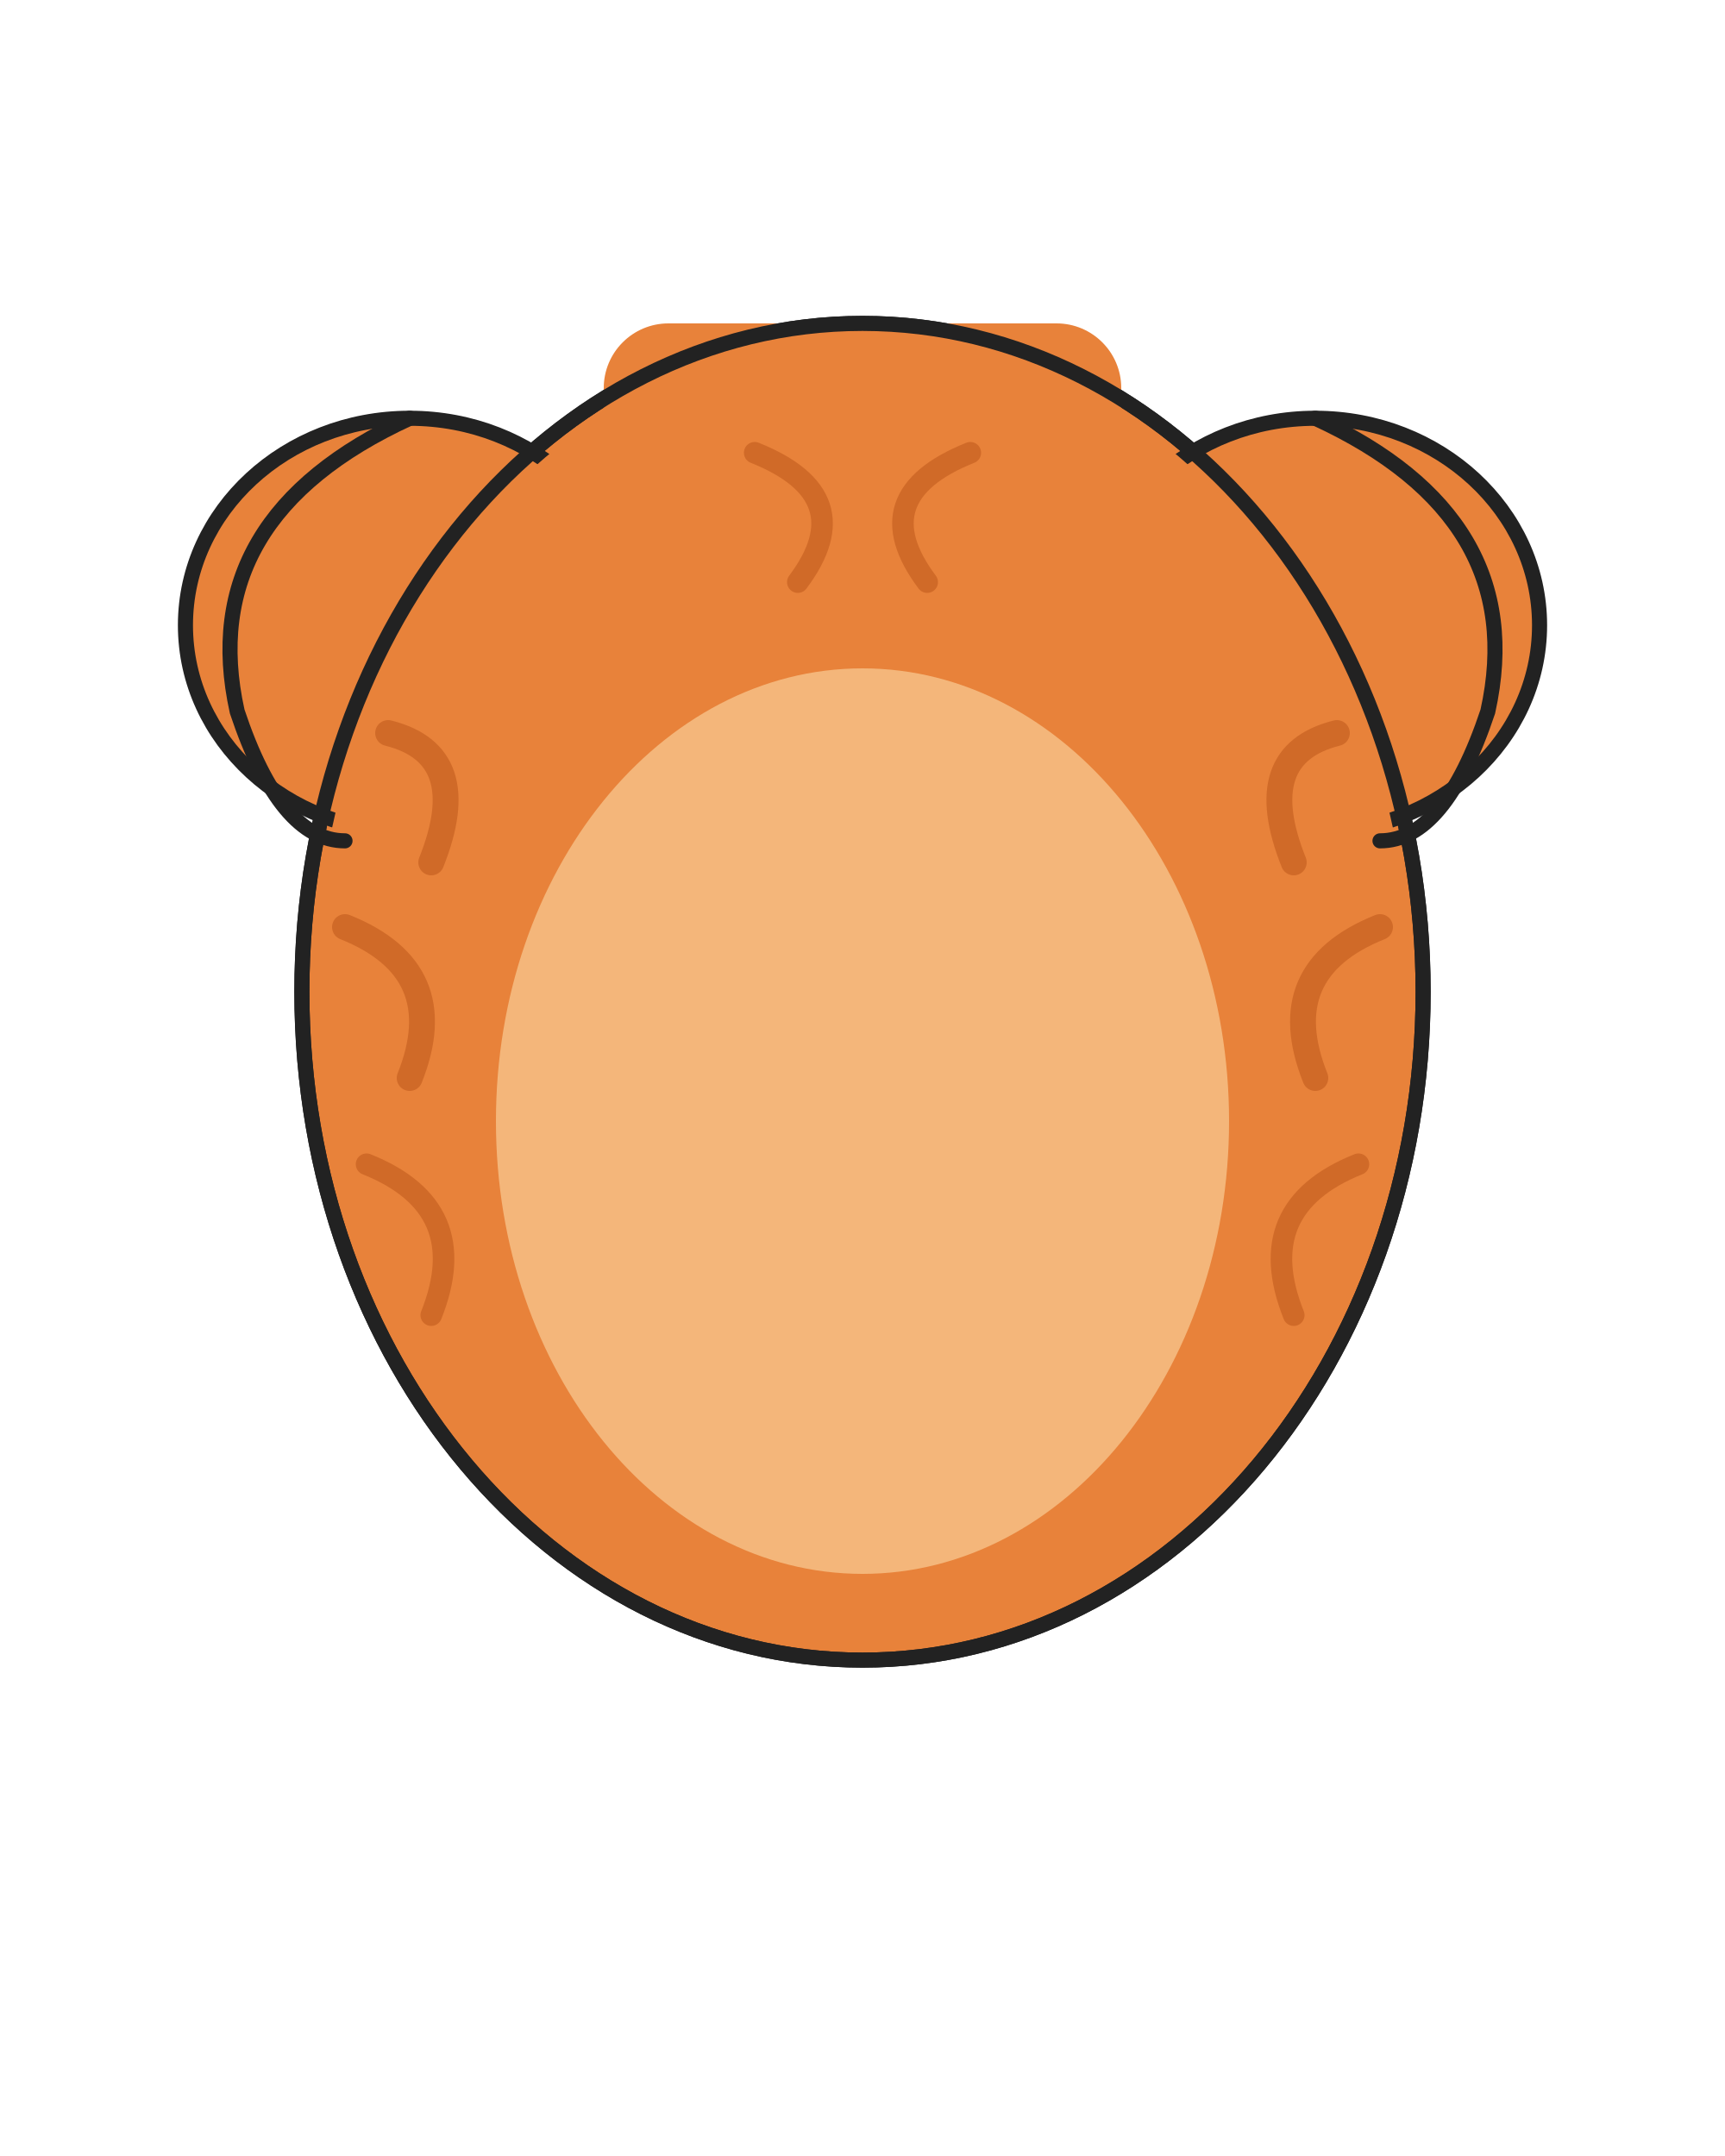
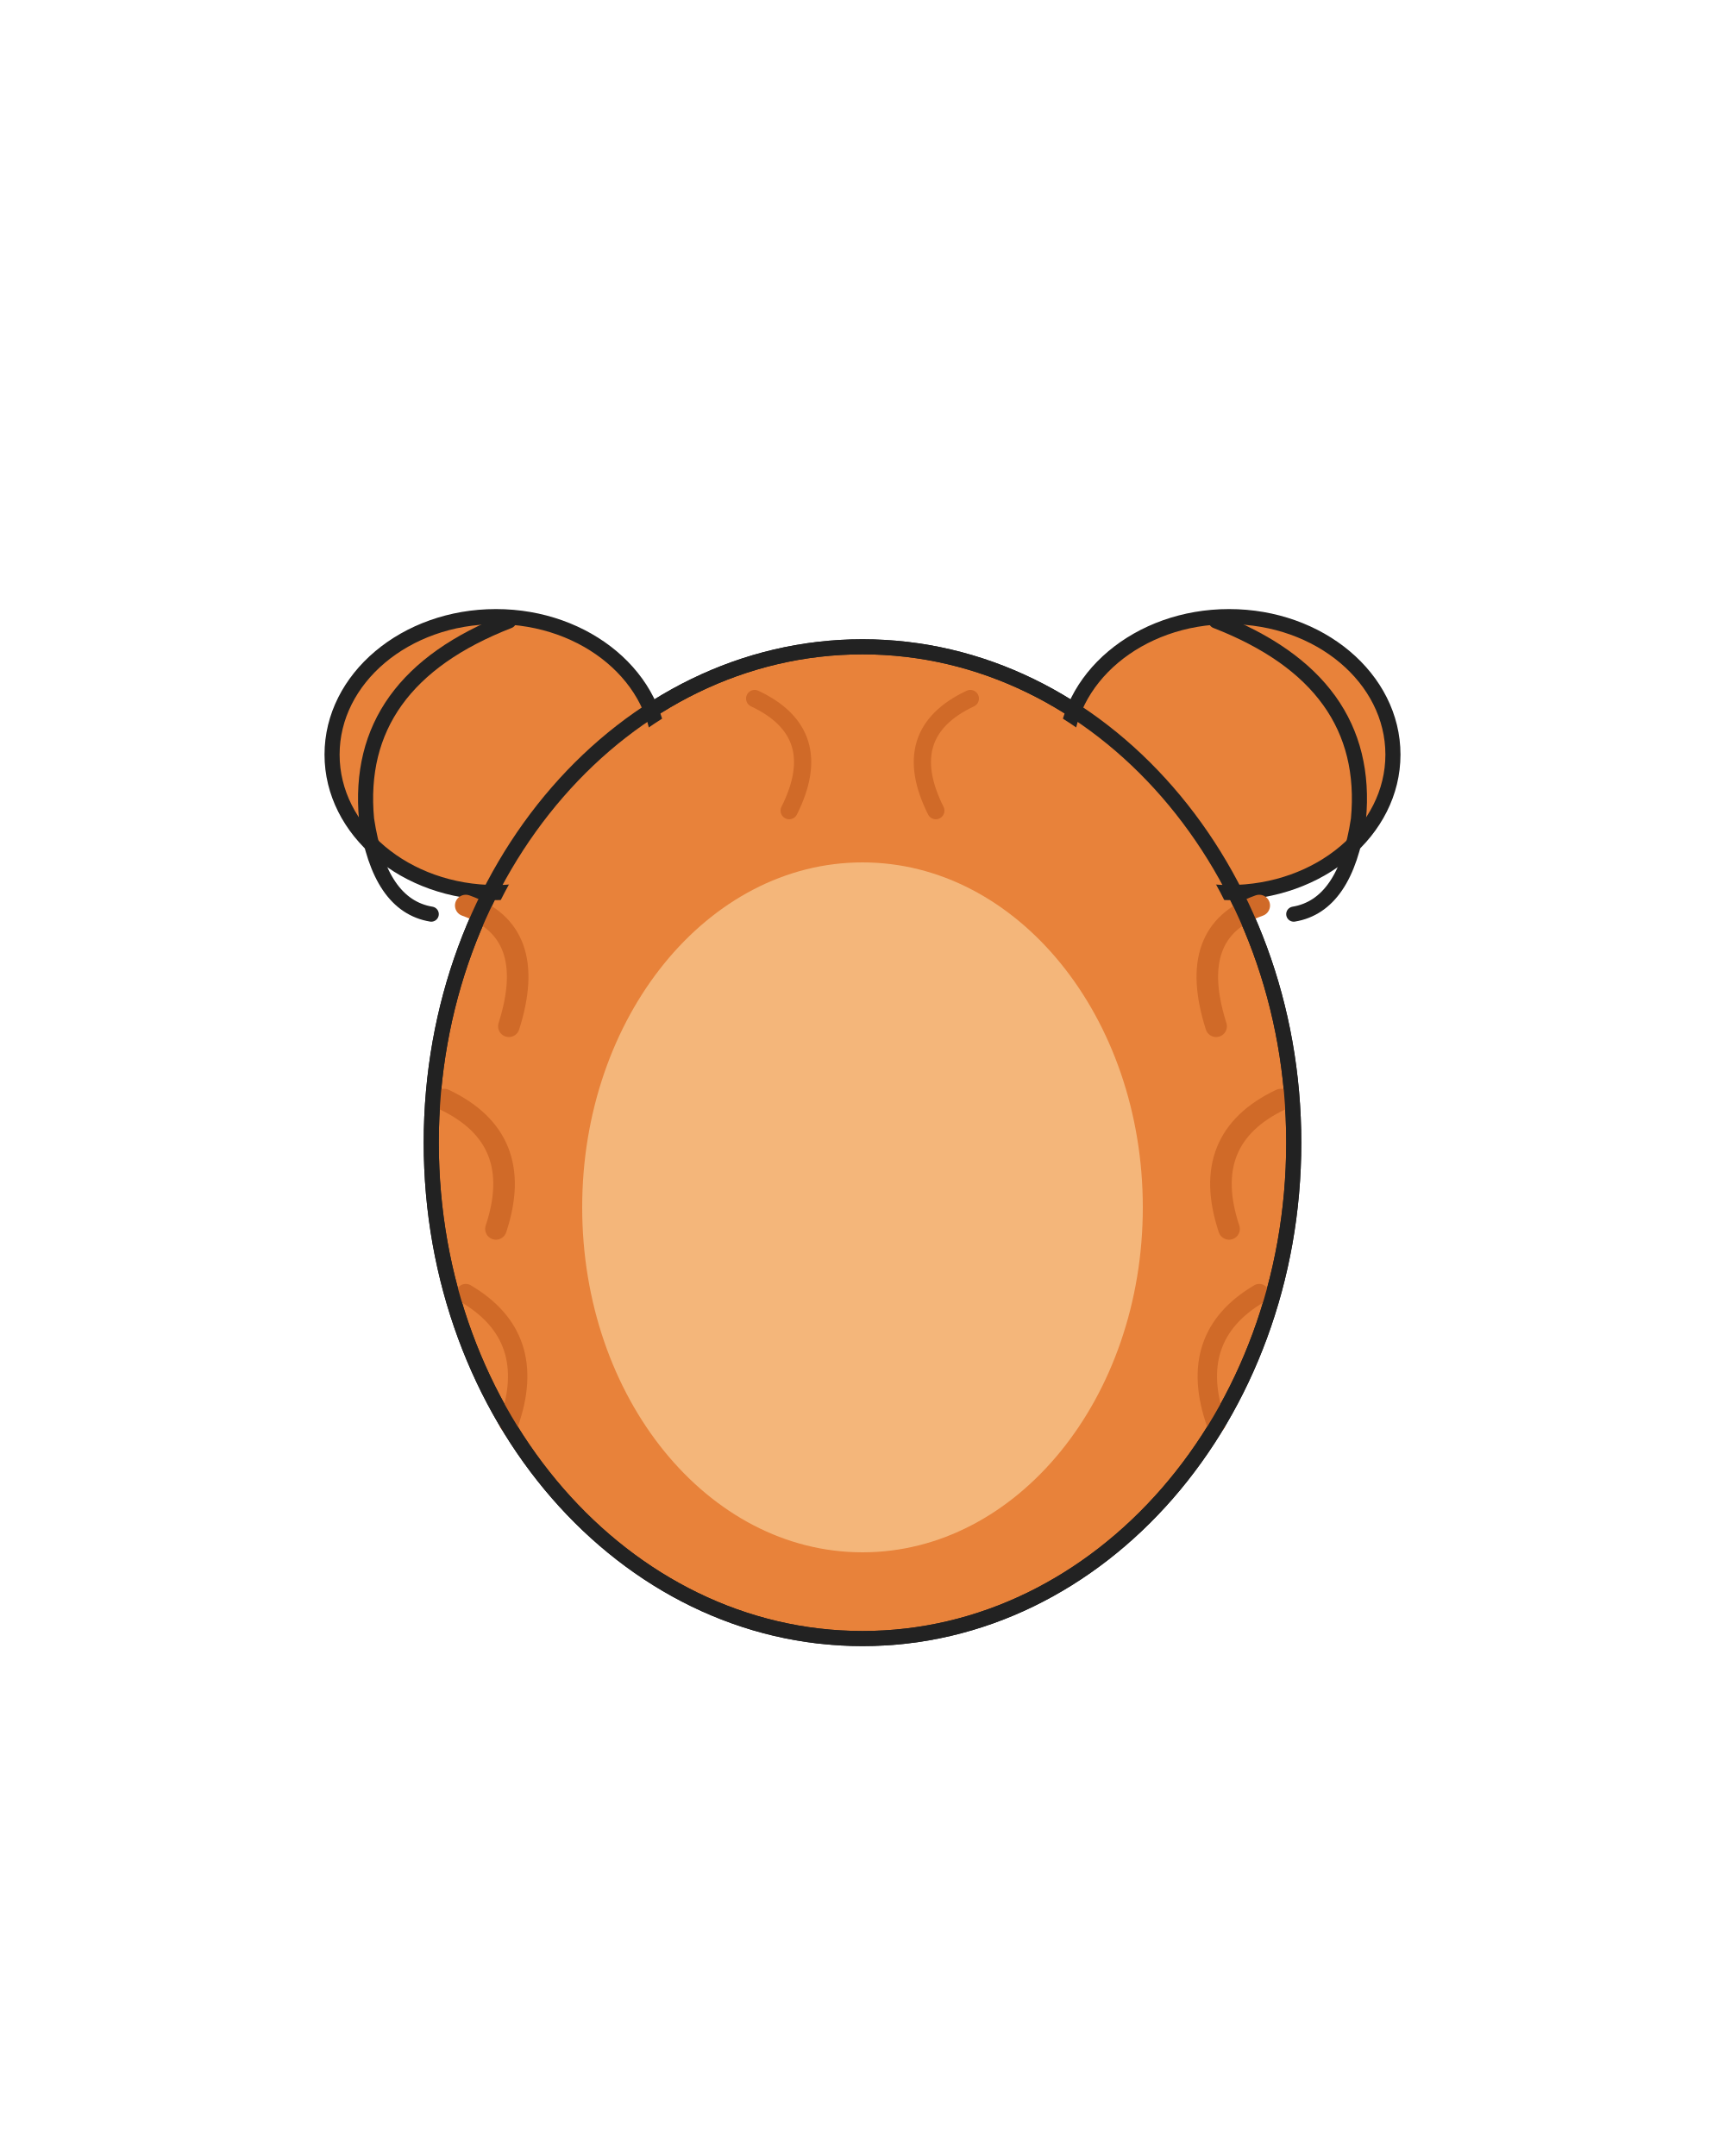
<svg xmlns="http://www.w3.org/2000/svg" viewBox="0 0 400 500">
-   <ellipse cx="200" cy="230" rx="130" ry="155" fill="#E8823A" stroke="#222" stroke-width="3.5" stroke-linejoin="round" />
-   <ellipse cx="200" cy="260" rx="85" ry="105" fill="#F4B67A" stroke="none" />
-   <ellipse cx="95" cy="145" rx="52" ry="48" fill="#E8823A" stroke="#222" stroke-width="3.5" />
-   <ellipse cx="305" cy="145" rx="52" ry="48" fill="#E8823A" stroke="#222" stroke-width="3.5" />
-   <rect x="140" y="75" width="120" height="60" rx="15" fill="#E8823A" stroke="none" />
-   <ellipse cx="200" cy="230" rx="127" ry="152" fill="#E8823A" stroke="none" />
-   <ellipse cx="200" cy="260" rx="85" ry="105" fill="#F4B67A" stroke="none" />
-   <path d="M90 170 Q110 175 100 200" fill="none" stroke="#D06A28" stroke-width="6" stroke-linecap="round" />
-   <path d="M80 215 Q105 225 95 250" fill="none" stroke="#D06A28" stroke-width="6" stroke-linecap="round" />
-   <path d="M85 270 Q110 280 100 305" fill="none" stroke="#D06A28" stroke-width="5" stroke-linecap="round" />
-   <path d="M310 170 Q290 175 300 200" fill="none" stroke="#D06A28" stroke-width="6" stroke-linecap="round" />
-   <path d="M320 215 Q295 225 305 250" fill="none" stroke="#D06A28" stroke-width="6" stroke-linecap="round" />
-   <path d="M315 270 Q290 280 300 305" fill="none" stroke="#D06A28" stroke-width="5" stroke-linecap="round" />
-   <path d="M175 105 Q200 115 185 135" fill="none" stroke="#D06A28" stroke-width="5" stroke-linecap="round" />
-   <path d="M225 105 Q200 115 215 135" fill="none" stroke="#D06A28" stroke-width="5" stroke-linecap="round" />
-   <ellipse cx="200" cy="230" rx="130" ry="155" fill="none" stroke="#222" stroke-width="3.5" stroke-linejoin="round" />
-   <path d="M95 97 Q45 120 55 165 Q65 195 80 195" fill="none" stroke="#222" stroke-width="3.5" stroke-linecap="round" />
-   <path d="M305 97 Q355 120 345 165 Q335 195 320 195" fill="none" stroke="#222" stroke-width="3.5" stroke-linecap="round" />
+   <ellipse cx="200" cy="265" rx="100" ry="115" fill="#E8823A" stroke="#222" stroke-width="3.5" stroke-linejoin="round" />
+   <ellipse cx="200" cy="280" rx="65" ry="80" fill="#F4B67A" stroke="none" />
+   <ellipse cx="115" cy="175" rx="38" ry="32" fill="#E8823A" stroke="#222" stroke-width="3.5" />
+   <ellipse cx="285" cy="175" rx="38" ry="32" fill="#E8823A" stroke="#222" stroke-width="3.5" />
+   <ellipse cx="200" cy="265" rx="97" ry="112" fill="#E8823A" stroke="none" />
+   <ellipse cx="200" cy="280" rx="65" ry="80" fill="#F4B67A" stroke="none" />
+   <path d="M108 210 Q125 216 118 238" fill="none" stroke="#D06A28" stroke-width="5" stroke-linecap="round" />
+   <path d="M103 255 Q122 264 115 285" fill="none" stroke="#D06A28" stroke-width="5" stroke-linecap="round" />
+   <path d="M108 300 Q125 310 118 330" fill="none" stroke="#D06A28" stroke-width="4.5" stroke-linecap="round" />
+   <path d="M292 210 Q275 216 282 238" fill="none" stroke="#D06A28" stroke-width="5" stroke-linecap="round" />
+   <path d="M297 255 Q278 264 285 285" fill="none" stroke="#D06A28" stroke-width="5" stroke-linecap="round" />
+   <path d="M292 300 Q275 310 282 330" fill="none" stroke="#D06A28" stroke-width="4.5" stroke-linecap="round" />
+   <path d="M175 162 Q192 170 183 188" fill="none" stroke="#D06A28" stroke-width="4" stroke-linecap="round" />
+   <path d="M225 162 Q208 170 217 188" fill="none" stroke="#D06A28" stroke-width="4" stroke-linecap="round" />
+   <ellipse cx="200" cy="265" rx="100" ry="115" fill="none" stroke="#222" stroke-width="3.5" stroke-linejoin="round" />
+   <path d="M118 144 Q82 158 85 190 Q88 210 100 212" fill="none" stroke="#222" stroke-width="3.5" stroke-linecap="round" />
+   <path d="M282 144 Q318 158 315 190 Q312 210 300 212" fill="none" stroke="#222" stroke-width="3.5" stroke-linecap="round" />
</svg>
